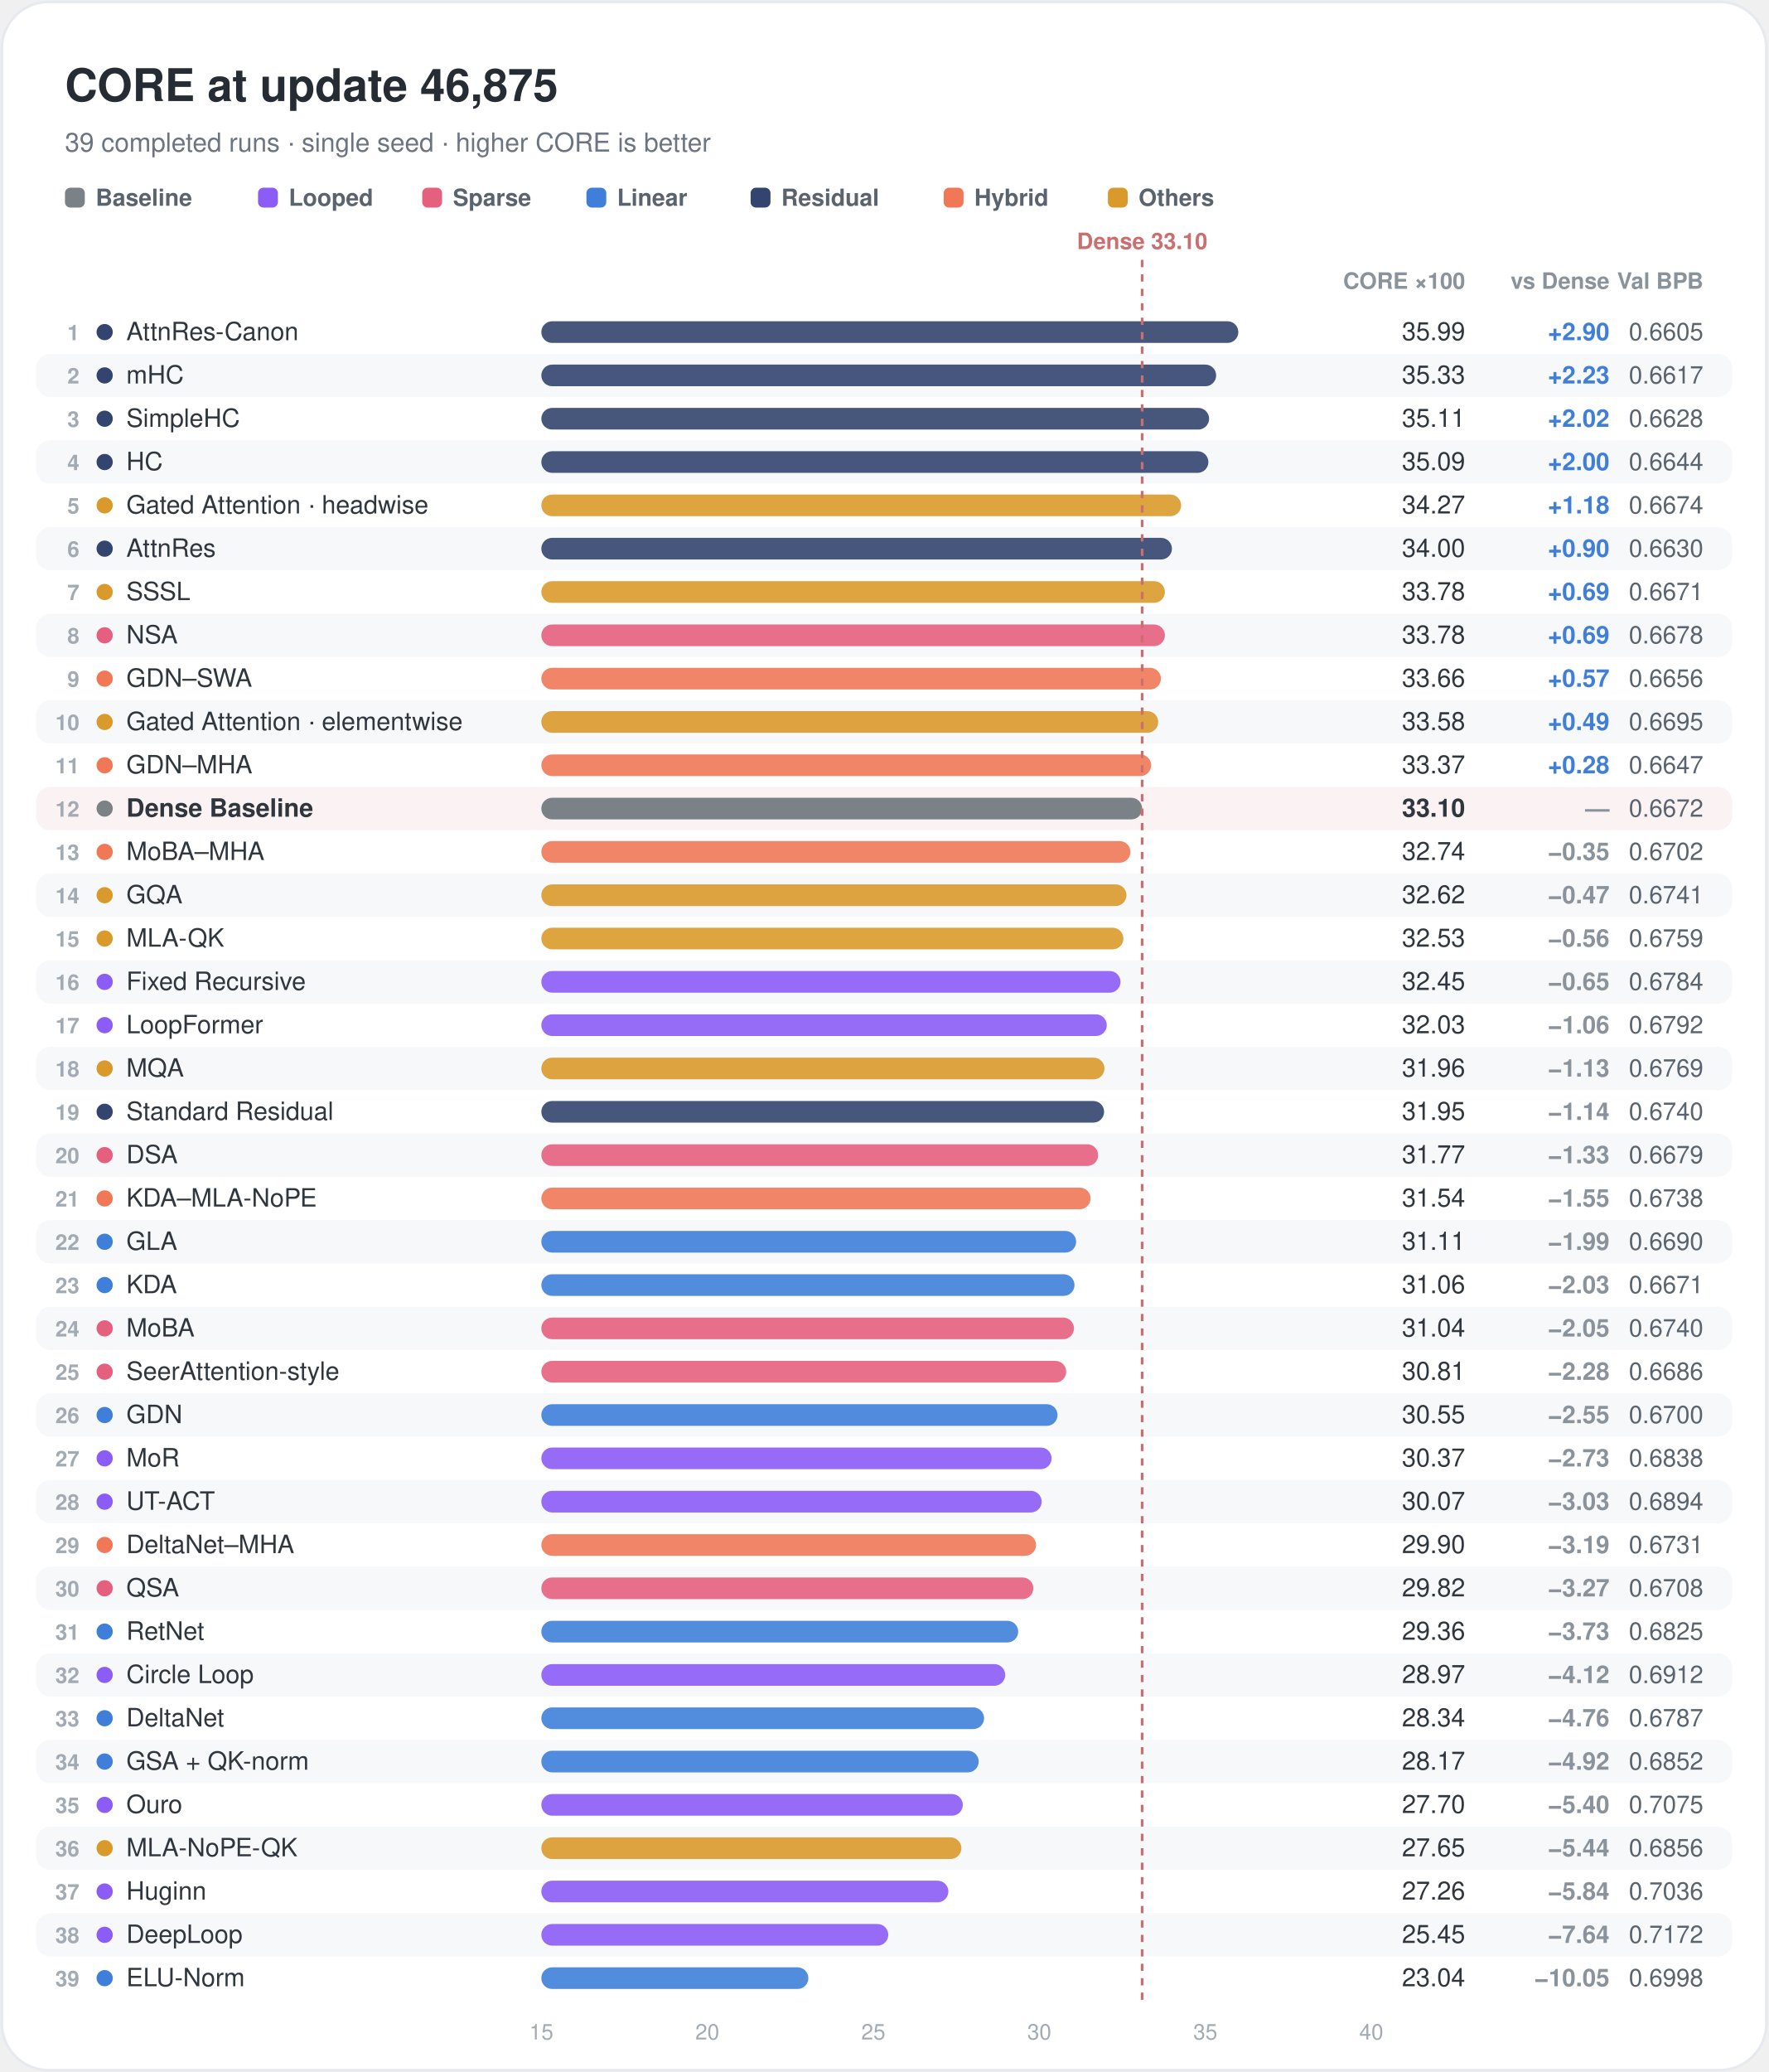
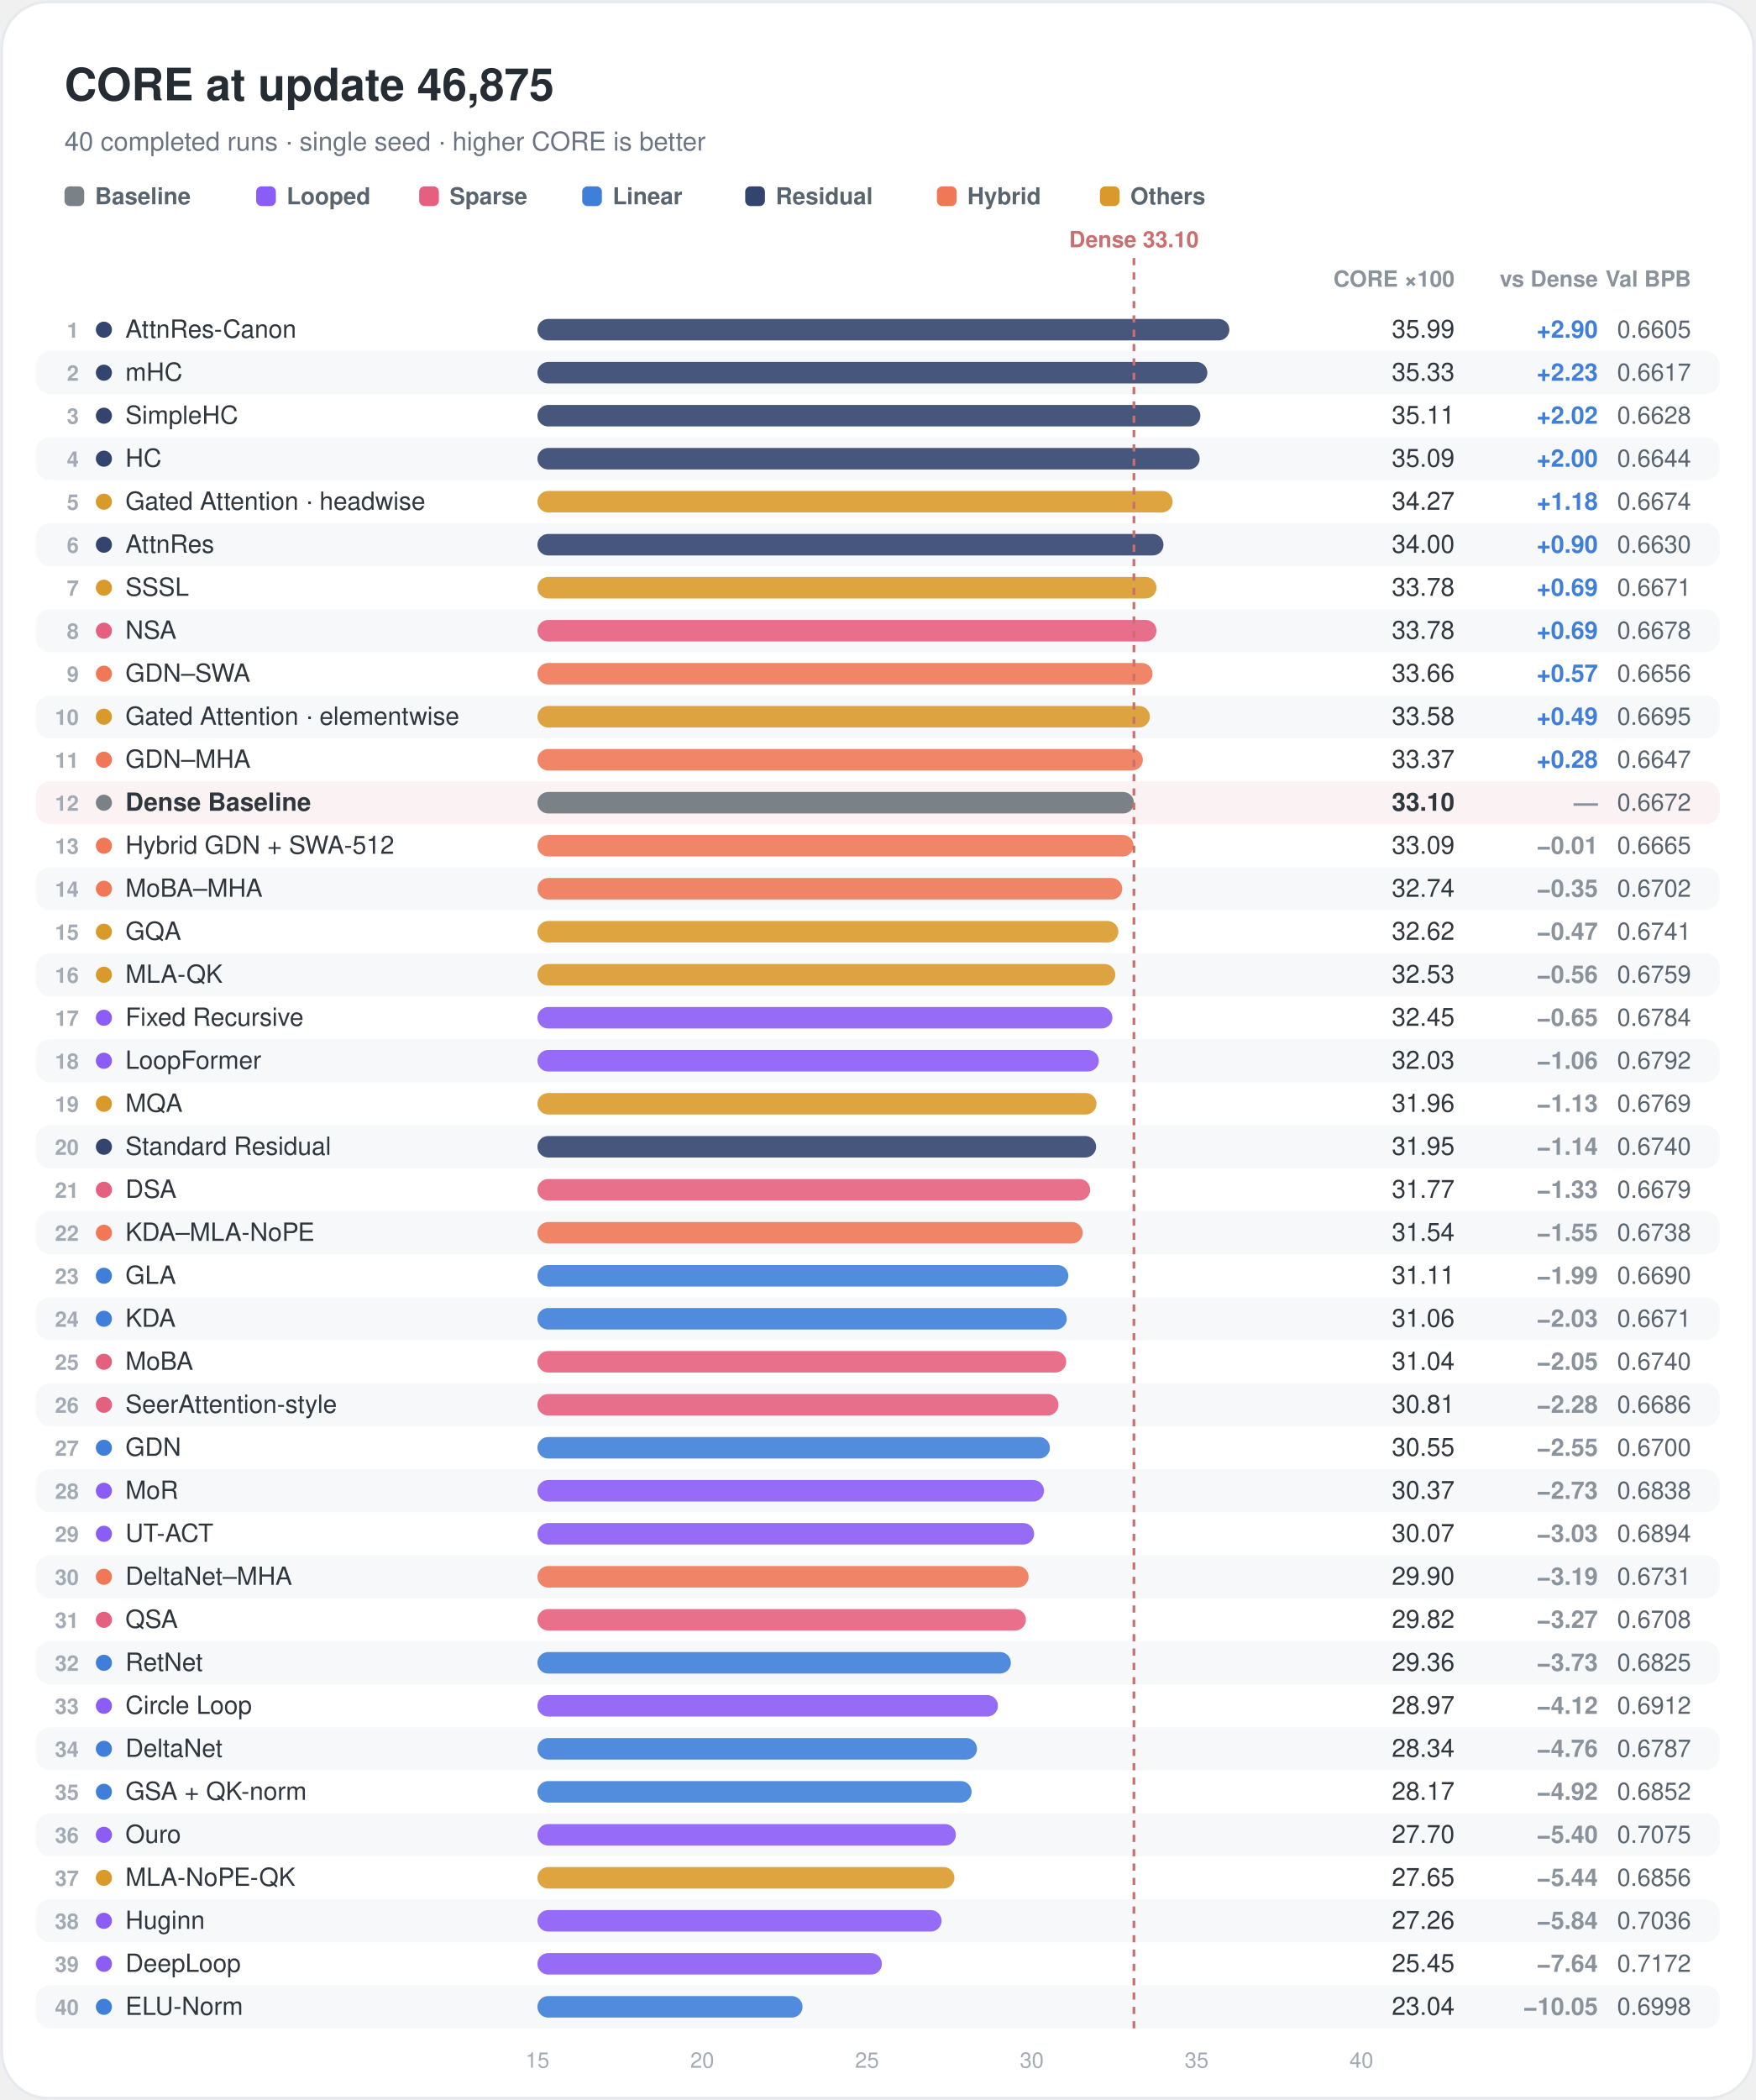
- <svg xmlns="http://www.w3.org/2000/svg" width="980" height="1148" viewBox="0 0 980 1148" font-family="'Avenir Next','Segoe UI',-apple-system,Helvetica,Arial,'PingFang SC','Microsoft YaHei',sans-serif">
-   <rect x="1" y="1" width="978" height="1146" rx="26" fill="#FFFFFF" stroke="#E6E9EE" stroke-width="1.5" />
+ <svg xmlns="http://www.w3.org/2000/svg" width="980" height="1172" viewBox="0 0 980 1172" font-family="'Avenir Next','Segoe UI',-apple-system,Helvetica,Arial,'PingFang SC','Microsoft YaHei',sans-serif">
+   <rect x="1" y="1" width="978" height="1170" rx="26" fill="#FFFFFF" stroke="#E6E9EE" stroke-width="1.5" />
  <text x="36" y="56" font-size="25" font-weight="700" fill="#262C33">CORE at update 46,875</text>
-   <text x="36" y="84" font-size="14.5" fill="#6B7480">39 completed runs · single seed · higher CORE is better</text>
+   <text x="36" y="84" font-size="14.5" fill="#6B7480">40 completed runs · single seed · higher CORE is better</text>
  <rect x="36" y="104" width="11" height="11" rx="3" fill="#7A8288" />
  <text x="53" y="114" font-size="13" font-weight="600" fill="#5A646E">Baseline</text>
  <rect x="143" y="104" width="11" height="11" rx="3" fill="#8B5CF6" />
  <text x="160" y="114" font-size="13" font-weight="600" fill="#5A646E">Looped</text>
  <rect x="234" y="104" width="11" height="11" rx="3" fill="#E5607E" />
  <text x="251" y="114" font-size="13" font-weight="600" fill="#5A646E">Sparse</text>
  <rect x="325" y="104" width="11" height="11" rx="3" fill="#3F7FD9" />
  <text x="342" y="114" font-size="13" font-weight="600" fill="#5A646E">Linear</text>
  <rect x="416" y="104" width="11" height="11" rx="3" fill="#33456E" />
  <text x="433" y="114" font-size="13" font-weight="600" fill="#5A646E">Residual</text>
  <rect x="523" y="104" width="11" height="11" rx="3" fill="#F07856" />
  <text x="540" y="114" font-size="13" font-weight="600" fill="#5A646E">Hybrid</text>
  <rect x="614" y="104" width="11" height="11" rx="3" fill="#D99A2B" />
  <text x="631" y="114" font-size="13" font-weight="600" fill="#5A646E">Others</text>
  <text x="812" y="160" font-size="12.5" font-weight="700" fill="#8A939C" text-anchor="end">CORE ×100</text>
  <text x="892" y="160" font-size="12.5" font-weight="700" fill="#8A939C" text-anchor="end">vs Dense</text>
  <text x="944" y="160" font-size="12.5" font-weight="700" fill="#8A939C" text-anchor="end">Val BPB</text>
  <text x="44" y="188.5" font-size="12" font-weight="600" fill="#A2AAB3" text-anchor="end">1</text>
  <circle cx="58" cy="184" r="4.5" fill="#33456E" />
  <text x="70" y="188.5" font-size="14" font-weight="500" fill="#2F363D">AttnRes-Canon</text>
  <rect x="300" y="178" width="386.3" height="12" rx="6" fill="#33456E" opacity="0.9" />
  <text x="812" y="188.5" font-size="14" font-weight="500" fill="#2F363D" text-anchor="end">35.99</text>
  <text x="892" y="188.5" font-size="13.5" font-weight="700" fill="#3F7FD9" text-anchor="end">+2.90</text>
  <text x="944" y="188.5" font-size="13.5" fill="#5A646E" text-anchor="end">0.6605</text>
  <rect x="20" y="196" width="940" height="24" rx="8" fill="#F7F8FA" />
  <text x="44" y="212.5" font-size="12" font-weight="600" fill="#A2AAB3" text-anchor="end">2</text>
  <circle cx="58" cy="208" r="4.5" fill="#33456E" />
  <text x="70" y="212.5" font-size="14" font-weight="500" fill="#2F363D">mHC</text>
  <rect x="300" y="202" width="374.0" height="12" rx="6" fill="#33456E" opacity="0.9" />
  <text x="812" y="212.5" font-size="14" font-weight="500" fill="#2F363D" text-anchor="end">35.33</text>
  <text x="892" y="212.5" font-size="13.5" font-weight="700" fill="#3F7FD9" text-anchor="end">+2.23</text>
  <text x="944" y="212.5" font-size="13.5" fill="#5A646E" text-anchor="end">0.6617</text>
  <text x="44" y="236.5" font-size="12" font-weight="600" fill="#A2AAB3" text-anchor="end">3</text>
  <circle cx="58" cy="232" r="4.5" fill="#33456E" />
  <text x="70" y="236.5" font-size="14" font-weight="500" fill="#2F363D">SimpleHC</text>
  <rect x="300" y="226" width="370.1" height="12" rx="6" fill="#33456E" opacity="0.9" />
  <text x="812" y="236.5" font-size="14" font-weight="500" fill="#2F363D" text-anchor="end">35.11</text>
  <text x="892" y="236.5" font-size="13.5" font-weight="700" fill="#3F7FD9" text-anchor="end">+2.02</text>
  <text x="944" y="236.5" font-size="13.5" fill="#5A646E" text-anchor="end">0.6628</text>
  <rect x="20" y="244" width="940" height="24" rx="8" fill="#F7F8FA" />
  <text x="44" y="260.5" font-size="12" font-weight="600" fill="#A2AAB3" text-anchor="end">4</text>
  <circle cx="58" cy="256" r="4.5" fill="#33456E" />
  <text x="70" y="260.5" font-size="14" font-weight="500" fill="#2F363D">HC</text>
  <rect x="300" y="250" width="369.7" height="12" rx="6" fill="#33456E" opacity="0.9" />
  <text x="812" y="260.5" font-size="14" font-weight="500" fill="#2F363D" text-anchor="end">35.09</text>
  <text x="892" y="260.5" font-size="13.5" font-weight="700" fill="#3F7FD9" text-anchor="end">+2.00</text>
  <text x="944" y="260.5" font-size="13.5" fill="#5A646E" text-anchor="end">0.6644</text>
  <text x="44" y="284.5" font-size="12" font-weight="600" fill="#A2AAB3" text-anchor="end">5</text>
  <circle cx="58" cy="280" r="4.5" fill="#D99A2B" />
  <text x="70" y="284.5" font-size="14" font-weight="500" fill="#2F363D">Gated Attention · headwise</text>
  <rect x="300" y="274" width="354.6" height="12" rx="6" fill="#D99A2B" opacity="0.9" />
  <text x="812" y="284.5" font-size="14" font-weight="500" fill="#2F363D" text-anchor="end">34.27</text>
  <text x="892" y="284.5" font-size="13.5" font-weight="700" fill="#3F7FD9" text-anchor="end">+1.18</text>
  <text x="944" y="284.5" font-size="13.5" fill="#5A646E" text-anchor="end">0.6674</text>
  <rect x="20" y="292" width="940" height="24" rx="8" fill="#F7F8FA" />
  <text x="44" y="308.5" font-size="12" font-weight="600" fill="#A2AAB3" text-anchor="end">6</text>
  <circle cx="58" cy="304" r="4.5" fill="#33456E" />
  <text x="70" y="308.5" font-size="14" font-weight="500" fill="#2F363D">AttnRes</text>
  <rect x="300" y="298" width="349.5" height="12" rx="6" fill="#33456E" opacity="0.9" />
  <text x="812" y="308.5" font-size="14" font-weight="500" fill="#2F363D" text-anchor="end">34.00</text>
  <text x="892" y="308.5" font-size="13.5" font-weight="700" fill="#3F7FD9" text-anchor="end">+0.90</text>
  <text x="944" y="308.5" font-size="13.5" fill="#5A646E" text-anchor="end">0.6630</text>
  <text x="44" y="332.5" font-size="12" font-weight="600" fill="#A2AAB3" text-anchor="end">7</text>
  <circle cx="58" cy="328" r="4.5" fill="#D99A2B" />
  <text x="70" y="332.5" font-size="14" font-weight="500" fill="#2F363D">SSSL</text>
  <rect x="300" y="322" width="345.6" height="12" rx="6" fill="#D99A2B" opacity="0.9" />
  <text x="812" y="332.5" font-size="14" font-weight="500" fill="#2F363D" text-anchor="end">33.78</text>
  <text x="892" y="332.5" font-size="13.5" font-weight="700" fill="#3F7FD9" text-anchor="end">+0.69</text>
  <text x="944" y="332.5" font-size="13.5" fill="#5A646E" text-anchor="end">0.6671</text>
  <rect x="20" y="340" width="940" height="24" rx="8" fill="#F7F8FA" />
  <text x="44" y="356.5" font-size="12" font-weight="600" fill="#A2AAB3" text-anchor="end">8</text>
  <circle cx="58" cy="352" r="4.5" fill="#E5607E" />
  <text x="70" y="356.5" font-size="14" font-weight="500" fill="#2F363D">NSA</text>
  <rect x="300" y="346" width="345.6" height="12" rx="6" fill="#E5607E" opacity="0.9" />
  <text x="812" y="356.5" font-size="14" font-weight="500" fill="#2F363D" text-anchor="end">33.78</text>
  <text x="892" y="356.5" font-size="13.5" font-weight="700" fill="#3F7FD9" text-anchor="end">+0.69</text>
  <text x="944" y="356.5" font-size="13.5" fill="#5A646E" text-anchor="end">0.6678</text>
  <text x="44" y="380.5" font-size="12" font-weight="600" fill="#A2AAB3" text-anchor="end">9</text>
  <circle cx="58" cy="376" r="4.5" fill="#F07856" />
  <text x="70" y="380.5" font-size="14" font-weight="500" fill="#2F363D">GDN–SWA</text>
  <rect x="300" y="370" width="343.4" height="12" rx="6" fill="#F07856" opacity="0.9" />
  <text x="812" y="380.5" font-size="14" font-weight="500" fill="#2F363D" text-anchor="end">33.66</text>
  <text x="892" y="380.5" font-size="13.5" font-weight="700" fill="#3F7FD9" text-anchor="end">+0.57</text>
  <text x="944" y="380.5" font-size="13.5" fill="#5A646E" text-anchor="end">0.6656</text>
  <rect x="20" y="388" width="940" height="24" rx="8" fill="#F7F8FA" />
  <text x="44" y="404.5" font-size="12" font-weight="600" fill="#A2AAB3" text-anchor="end">10</text>
  <circle cx="58" cy="400" r="4.5" fill="#D99A2B" />
  <text x="70" y="404.5" font-size="14" font-weight="500" fill="#2F363D">Gated Attention · elementwise</text>
  <rect x="300" y="394" width="341.9" height="12" rx="6" fill="#D99A2B" opacity="0.9" />
  <text x="812" y="404.5" font-size="14" font-weight="500" fill="#2F363D" text-anchor="end">33.58</text>
  <text x="892" y="404.5" font-size="13.5" font-weight="700" fill="#3F7FD9" text-anchor="end">+0.49</text>
  <text x="944" y="404.5" font-size="13.5" fill="#5A646E" text-anchor="end">0.6695</text>
  <text x="44" y="428.5" font-size="12" font-weight="600" fill="#A2AAB3" text-anchor="end">11</text>
  <circle cx="58" cy="424" r="4.5" fill="#F07856" />
  <text x="70" y="428.5" font-size="14" font-weight="500" fill="#2F363D">GDN–MHA</text>
  <rect x="300" y="418" width="338.0" height="12" rx="6" fill="#F07856" opacity="0.9" />
  <text x="812" y="428.5" font-size="14" font-weight="500" fill="#2F363D" text-anchor="end">33.37</text>
  <text x="892" y="428.5" font-size="13.5" font-weight="700" fill="#3F7FD9" text-anchor="end">+0.28</text>
  <text x="944" y="428.5" font-size="13.5" fill="#5A646E" text-anchor="end">0.6647</text>
  <rect x="20" y="436" width="940" height="24" rx="8" fill="#FBF2F3" />
  <text x="44" y="452.5" font-size="12" font-weight="600" fill="#A2AAB3" text-anchor="end">12</text>
  <circle cx="58" cy="448" r="4.5" fill="#7A8288" />
  <text x="70" y="452.5" font-size="14" font-weight="700" fill="#2F363D">Dense Baseline</text>
  <rect x="300" y="442" width="333.0" height="12" rx="6" fill="#7A8288" opacity="1" />
  <text x="812" y="452.5" font-size="14" font-weight="700" fill="#2F363D" text-anchor="end">33.10</text>
  <text x="892" y="452.5" font-size="13.5" font-weight="700" fill="#8A939C" text-anchor="end">—</text>
  <text x="944" y="452.5" font-size="13.5" fill="#5A646E" text-anchor="end">0.6672</text>
  <text x="44" y="476.5" font-size="12" font-weight="600" fill="#A2AAB3" text-anchor="end">13</text>
  <circle cx="58" cy="472" r="4.5" fill="#F07856" />
-   <text x="70" y="476.5" font-size="14" font-weight="500" fill="#2F363D">MoBA–MHA</text>
-   <rect x="300" y="466" width="326.5" height="12" rx="6" fill="#F07856" opacity="0.9" />
-   <text x="812" y="476.5" font-size="14" font-weight="500" fill="#2F363D" text-anchor="end">32.74</text>
-   <text x="892" y="476.5" font-size="13.5" font-weight="700" fill="#8A939C" text-anchor="end">−0.35</text>
-   <text x="944" y="476.5" font-size="13.5" fill="#5A646E" text-anchor="end">0.6702</text>
+   <text x="70" y="476.5" font-size="14" font-weight="500" fill="#2F363D">Hybrid GDN + SWA-512</text>
+   <rect x="300" y="466" width="332.8" height="12" rx="6" fill="#F07856" opacity="0.9" />
+   <text x="812" y="476.5" font-size="14" font-weight="500" fill="#2F363D" text-anchor="end">33.09</text>
+   <text x="892" y="476.5" font-size="13.5" font-weight="700" fill="#8A939C" text-anchor="end">−0.01</text>
+   <text x="944" y="476.5" font-size="13.5" fill="#5A646E" text-anchor="end">0.6665</text>
  <rect x="20" y="484" width="940" height="24" rx="8" fill="#F7F8FA" />
  <text x="44" y="500.5" font-size="12" font-weight="600" fill="#A2AAB3" text-anchor="end">14</text>
-   <circle cx="58" cy="496" r="4.5" fill="#D99A2B" />
-   <text x="70" y="500.5" font-size="14" font-weight="500" fill="#2F363D">GQA</text>
-   <rect x="300" y="490" width="324.3" height="12" rx="6" fill="#D99A2B" opacity="0.9" />
-   <text x="812" y="500.5" font-size="14" font-weight="500" fill="#2F363D" text-anchor="end">32.62</text>
-   <text x="892" y="500.5" font-size="13.5" font-weight="700" fill="#8A939C" text-anchor="end">−0.47</text>
-   <text x="944" y="500.5" font-size="13.5" fill="#5A646E" text-anchor="end">0.6741</text>
+   <circle cx="58" cy="496" r="4.5" fill="#F07856" />
+   <text x="70" y="500.5" font-size="14" font-weight="500" fill="#2F363D">MoBA–MHA</text>
+   <rect x="300" y="490" width="326.5" height="12" rx="6" fill="#F07856" opacity="0.9" />
+   <text x="812" y="500.5" font-size="14" font-weight="500" fill="#2F363D" text-anchor="end">32.74</text>
+   <text x="892" y="500.5" font-size="13.5" font-weight="700" fill="#8A939C" text-anchor="end">−0.35</text>
+   <text x="944" y="500.5" font-size="13.5" fill="#5A646E" text-anchor="end">0.6702</text>
  <text x="44" y="524.5" font-size="12" font-weight="600" fill="#A2AAB3" text-anchor="end">15</text>
  <circle cx="58" cy="520" r="4.5" fill="#D99A2B" />
-   <text x="70" y="524.5" font-size="14" font-weight="500" fill="#2F363D">MLA-QK</text>
-   <rect x="300" y="514" width="322.6" height="12" rx="6" fill="#D99A2B" opacity="0.9" />
-   <text x="812" y="524.5" font-size="14" font-weight="500" fill="#2F363D" text-anchor="end">32.53</text>
-   <text x="892" y="524.5" font-size="13.5" font-weight="700" fill="#8A939C" text-anchor="end">−0.56</text>
-   <text x="944" y="524.5" font-size="13.5" fill="#5A646E" text-anchor="end">0.6759</text>
+   <text x="70" y="524.5" font-size="14" font-weight="500" fill="#2F363D">GQA</text>
+   <rect x="300" y="514" width="324.3" height="12" rx="6" fill="#D99A2B" opacity="0.9" />
+   <text x="812" y="524.5" font-size="14" font-weight="500" fill="#2F363D" text-anchor="end">32.62</text>
+   <text x="892" y="524.5" font-size="13.5" font-weight="700" fill="#8A939C" text-anchor="end">−0.47</text>
+   <text x="944" y="524.5" font-size="13.5" fill="#5A646E" text-anchor="end">0.6741</text>
  <rect x="20" y="532" width="940" height="24" rx="8" fill="#F7F8FA" />
  <text x="44" y="548.5" font-size="12" font-weight="600" fill="#A2AAB3" text-anchor="end">16</text>
-   <circle cx="58" cy="544" r="4.5" fill="#8B5CF6" />
-   <text x="70" y="548.5" font-size="14" font-weight="500" fill="#2F363D">Fixed Recursive</text>
-   <rect x="300" y="538" width="321.0" height="12" rx="6" fill="#8B5CF6" opacity="0.9" />
-   <text x="812" y="548.5" font-size="14" font-weight="500" fill="#2F363D" text-anchor="end">32.45</text>
-   <text x="892" y="548.5" font-size="13.5" font-weight="700" fill="#8A939C" text-anchor="end">−0.65</text>
-   <text x="944" y="548.5" font-size="13.5" fill="#5A646E" text-anchor="end">0.6784</text>
+   <circle cx="58" cy="544" r="4.5" fill="#D99A2B" />
+   <text x="70" y="548.5" font-size="14" font-weight="500" fill="#2F363D">MLA-QK</text>
+   <rect x="300" y="538" width="322.6" height="12" rx="6" fill="#D99A2B" opacity="0.9" />
+   <text x="812" y="548.5" font-size="14" font-weight="500" fill="#2F363D" text-anchor="end">32.53</text>
+   <text x="892" y="548.5" font-size="13.5" font-weight="700" fill="#8A939C" text-anchor="end">−0.56</text>
+   <text x="944" y="548.5" font-size="13.5" fill="#5A646E" text-anchor="end">0.6759</text>
  <text x="44" y="572.5" font-size="12" font-weight="600" fill="#A2AAB3" text-anchor="end">17</text>
  <circle cx="58" cy="568" r="4.5" fill="#8B5CF6" />
-   <text x="70" y="572.5" font-size="14" font-weight="500" fill="#2F363D">LoopFormer</text>
-   <rect x="300" y="562" width="313.4" height="12" rx="6" fill="#8B5CF6" opacity="0.9" />
-   <text x="812" y="572.5" font-size="14" font-weight="500" fill="#2F363D" text-anchor="end">32.03</text>
-   <text x="892" y="572.5" font-size="13.5" font-weight="700" fill="#8A939C" text-anchor="end">−1.06</text>
-   <text x="944" y="572.5" font-size="13.5" fill="#5A646E" text-anchor="end">0.6792</text>
+   <text x="70" y="572.5" font-size="14" font-weight="500" fill="#2F363D">Fixed Recursive</text>
+   <rect x="300" y="562" width="321.0" height="12" rx="6" fill="#8B5CF6" opacity="0.9" />
+   <text x="812" y="572.5" font-size="14" font-weight="500" fill="#2F363D" text-anchor="end">32.45</text>
+   <text x="892" y="572.5" font-size="13.5" font-weight="700" fill="#8A939C" text-anchor="end">−0.65</text>
+   <text x="944" y="572.5" font-size="13.5" fill="#5A646E" text-anchor="end">0.6784</text>
  <rect x="20" y="580" width="940" height="24" rx="8" fill="#F7F8FA" />
  <text x="44" y="596.5" font-size="12" font-weight="600" fill="#A2AAB3" text-anchor="end">18</text>
-   <circle cx="58" cy="592" r="4.5" fill="#D99A2B" />
-   <text x="70" y="596.5" font-size="14" font-weight="500" fill="#2F363D">MQA</text>
-   <rect x="300" y="586" width="312.1" height="12" rx="6" fill="#D99A2B" opacity="0.9" />
-   <text x="812" y="596.5" font-size="14" font-weight="500" fill="#2F363D" text-anchor="end">31.96</text>
-   <text x="892" y="596.5" font-size="13.5" font-weight="700" fill="#8A939C" text-anchor="end">−1.13</text>
-   <text x="944" y="596.5" font-size="13.5" fill="#5A646E" text-anchor="end">0.6769</text>
+   <circle cx="58" cy="592" r="4.5" fill="#8B5CF6" />
+   <text x="70" y="596.5" font-size="14" font-weight="500" fill="#2F363D">LoopFormer</text>
+   <rect x="300" y="586" width="313.4" height="12" rx="6" fill="#8B5CF6" opacity="0.9" />
+   <text x="812" y="596.5" font-size="14" font-weight="500" fill="#2F363D" text-anchor="end">32.03</text>
+   <text x="892" y="596.5" font-size="13.5" font-weight="700" fill="#8A939C" text-anchor="end">−1.06</text>
+   <text x="944" y="596.5" font-size="13.5" fill="#5A646E" text-anchor="end">0.6792</text>
  <text x="44" y="620.5" font-size="12" font-weight="600" fill="#A2AAB3" text-anchor="end">19</text>
-   <circle cx="58" cy="616" r="4.5" fill="#33456E" />
-   <text x="70" y="620.5" font-size="14" font-weight="500" fill="#2F363D">Standard Residual</text>
-   <rect x="300" y="610" width="311.9" height="12" rx="6" fill="#33456E" opacity="0.9" />
-   <text x="812" y="620.5" font-size="14" font-weight="500" fill="#2F363D" text-anchor="end">31.95</text>
-   <text x="892" y="620.5" font-size="13.5" font-weight="700" fill="#8A939C" text-anchor="end">−1.14</text>
-   <text x="944" y="620.5" font-size="13.5" fill="#5A646E" text-anchor="end">0.6740</text>
+   <circle cx="58" cy="616" r="4.5" fill="#D99A2B" />
+   <text x="70" y="620.5" font-size="14" font-weight="500" fill="#2F363D">MQA</text>
+   <rect x="300" y="610" width="312.1" height="12" rx="6" fill="#D99A2B" opacity="0.9" />
+   <text x="812" y="620.5" font-size="14" font-weight="500" fill="#2F363D" text-anchor="end">31.96</text>
+   <text x="892" y="620.5" font-size="13.5" font-weight="700" fill="#8A939C" text-anchor="end">−1.13</text>
+   <text x="944" y="620.5" font-size="13.5" fill="#5A646E" text-anchor="end">0.6769</text>
  <rect x="20" y="628" width="940" height="24" rx="8" fill="#F7F8FA" />
  <text x="44" y="644.5" font-size="12" font-weight="600" fill="#A2AAB3" text-anchor="end">20</text>
-   <circle cx="58" cy="640" r="4.5" fill="#E5607E" />
-   <text x="70" y="644.5" font-size="14" font-weight="500" fill="#2F363D">DSA</text>
-   <rect x="300" y="634" width="308.6" height="12" rx="6" fill="#E5607E" opacity="0.9" />
-   <text x="812" y="644.5" font-size="14" font-weight="500" fill="#2F363D" text-anchor="end">31.77</text>
-   <text x="892" y="644.5" font-size="13.5" font-weight="700" fill="#8A939C" text-anchor="end">−1.33</text>
-   <text x="944" y="644.5" font-size="13.5" fill="#5A646E" text-anchor="end">0.6679</text>
+   <circle cx="58" cy="640" r="4.5" fill="#33456E" />
+   <text x="70" y="644.5" font-size="14" font-weight="500" fill="#2F363D">Standard Residual</text>
+   <rect x="300" y="634" width="311.9" height="12" rx="6" fill="#33456E" opacity="0.9" />
+   <text x="812" y="644.5" font-size="14" font-weight="500" fill="#2F363D" text-anchor="end">31.95</text>
+   <text x="892" y="644.5" font-size="13.5" font-weight="700" fill="#8A939C" text-anchor="end">−1.14</text>
+   <text x="944" y="644.5" font-size="13.5" fill="#5A646E" text-anchor="end">0.6740</text>
  <text x="44" y="668.5" font-size="12" font-weight="600" fill="#A2AAB3" text-anchor="end">21</text>
-   <circle cx="58" cy="664" r="4.5" fill="#F07856" />
-   <text x="70" y="668.5" font-size="14" font-weight="500" fill="#2F363D">KDA–MLA-NoPE</text>
-   <rect x="300" y="658" width="304.4" height="12" rx="6" fill="#F07856" opacity="0.9" />
-   <text x="812" y="668.5" font-size="14" font-weight="500" fill="#2F363D" text-anchor="end">31.54</text>
-   <text x="892" y="668.5" font-size="13.5" font-weight="700" fill="#8A939C" text-anchor="end">−1.55</text>
-   <text x="944" y="668.5" font-size="13.5" fill="#5A646E" text-anchor="end">0.6738</text>
+   <circle cx="58" cy="664" r="4.5" fill="#E5607E" />
+   <text x="70" y="668.5" font-size="14" font-weight="500" fill="#2F363D">DSA</text>
+   <rect x="300" y="658" width="308.6" height="12" rx="6" fill="#E5607E" opacity="0.9" />
+   <text x="812" y="668.5" font-size="14" font-weight="500" fill="#2F363D" text-anchor="end">31.77</text>
+   <text x="892" y="668.5" font-size="13.5" font-weight="700" fill="#8A939C" text-anchor="end">−1.33</text>
+   <text x="944" y="668.5" font-size="13.5" fill="#5A646E" text-anchor="end">0.6679</text>
  <rect x="20" y="676" width="940" height="24" rx="8" fill="#F7F8FA" />
  <text x="44" y="692.5" font-size="12" font-weight="600" fill="#A2AAB3" text-anchor="end">22</text>
-   <circle cx="58" cy="688" r="4.5" fill="#3F7FD9" />
-   <text x="70" y="692.5" font-size="14" font-weight="500" fill="#2F363D">GLA</text>
-   <rect x="300" y="682" width="296.4" height="12" rx="6" fill="#3F7FD9" opacity="0.9" />
-   <text x="812" y="692.5" font-size="14" font-weight="500" fill="#2F363D" text-anchor="end">31.11</text>
-   <text x="892" y="692.5" font-size="13.5" font-weight="700" fill="#8A939C" text-anchor="end">−1.99</text>
-   <text x="944" y="692.5" font-size="13.5" fill="#5A646E" text-anchor="end">0.6690</text>
+   <circle cx="58" cy="688" r="4.5" fill="#F07856" />
+   <text x="70" y="692.5" font-size="14" font-weight="500" fill="#2F363D">KDA–MLA-NoPE</text>
+   <rect x="300" y="682" width="304.4" height="12" rx="6" fill="#F07856" opacity="0.9" />
+   <text x="812" y="692.5" font-size="14" font-weight="500" fill="#2F363D" text-anchor="end">31.54</text>
+   <text x="892" y="692.5" font-size="13.5" font-weight="700" fill="#8A939C" text-anchor="end">−1.55</text>
+   <text x="944" y="692.5" font-size="13.5" fill="#5A646E" text-anchor="end">0.6738</text>
  <text x="44" y="716.5" font-size="12" font-weight="600" fill="#A2AAB3" text-anchor="end">23</text>
  <circle cx="58" cy="712" r="4.5" fill="#3F7FD9" />
-   <text x="70" y="716.5" font-size="14" font-weight="500" fill="#2F363D">KDA</text>
-   <rect x="300" y="706" width="295.5" height="12" rx="6" fill="#3F7FD9" opacity="0.9" />
-   <text x="812" y="716.5" font-size="14" font-weight="500" fill="#2F363D" text-anchor="end">31.06</text>
-   <text x="892" y="716.5" font-size="13.5" font-weight="700" fill="#8A939C" text-anchor="end">−2.03</text>
-   <text x="944" y="716.5" font-size="13.5" fill="#5A646E" text-anchor="end">0.6671</text>
+   <text x="70" y="716.5" font-size="14" font-weight="500" fill="#2F363D">GLA</text>
+   <rect x="300" y="706" width="296.4" height="12" rx="6" fill="#3F7FD9" opacity="0.9" />
+   <text x="812" y="716.5" font-size="14" font-weight="500" fill="#2F363D" text-anchor="end">31.11</text>
+   <text x="892" y="716.5" font-size="13.5" font-weight="700" fill="#8A939C" text-anchor="end">−1.99</text>
+   <text x="944" y="716.5" font-size="13.5" fill="#5A646E" text-anchor="end">0.6690</text>
  <rect x="20" y="724" width="940" height="24" rx="8" fill="#F7F8FA" />
  <text x="44" y="740.5" font-size="12" font-weight="600" fill="#A2AAB3" text-anchor="end">24</text>
-   <circle cx="58" cy="736" r="4.5" fill="#E5607E" />
-   <text x="70" y="740.5" font-size="14" font-weight="500" fill="#2F363D">MoBA</text>
-   <rect x="300" y="730" width="295.2" height="12" rx="6" fill="#E5607E" opacity="0.9" />
-   <text x="812" y="740.5" font-size="14" font-weight="500" fill="#2F363D" text-anchor="end">31.04</text>
-   <text x="892" y="740.5" font-size="13.5" font-weight="700" fill="#8A939C" text-anchor="end">−2.05</text>
-   <text x="944" y="740.5" font-size="13.5" fill="#5A646E" text-anchor="end">0.6740</text>
+   <circle cx="58" cy="736" r="4.5" fill="#3F7FD9" />
+   <text x="70" y="740.5" font-size="14" font-weight="500" fill="#2F363D">KDA</text>
+   <rect x="300" y="730" width="295.5" height="12" rx="6" fill="#3F7FD9" opacity="0.9" />
+   <text x="812" y="740.5" font-size="14" font-weight="500" fill="#2F363D" text-anchor="end">31.06</text>
+   <text x="892" y="740.5" font-size="13.5" font-weight="700" fill="#8A939C" text-anchor="end">−2.03</text>
+   <text x="944" y="740.5" font-size="13.5" fill="#5A646E" text-anchor="end">0.6671</text>
  <text x="44" y="764.5" font-size="12" font-weight="600" fill="#A2AAB3" text-anchor="end">25</text>
  <circle cx="58" cy="760" r="4.5" fill="#E5607E" />
-   <text x="70" y="764.5" font-size="14" font-weight="500" fill="#2F363D">SeerAttention-style</text>
-   <rect x="300" y="754" width="290.9" height="12" rx="6" fill="#E5607E" opacity="0.9" />
-   <text x="812" y="764.5" font-size="14" font-weight="500" fill="#2F363D" text-anchor="end">30.81</text>
-   <text x="892" y="764.5" font-size="13.5" font-weight="700" fill="#8A939C" text-anchor="end">−2.28</text>
-   <text x="944" y="764.5" font-size="13.5" fill="#5A646E" text-anchor="end">0.6686</text>
+   <text x="70" y="764.5" font-size="14" font-weight="500" fill="#2F363D">MoBA</text>
+   <rect x="300" y="754" width="295.2" height="12" rx="6" fill="#E5607E" opacity="0.9" />
+   <text x="812" y="764.5" font-size="14" font-weight="500" fill="#2F363D" text-anchor="end">31.04</text>
+   <text x="892" y="764.5" font-size="13.5" font-weight="700" fill="#8A939C" text-anchor="end">−2.05</text>
+   <text x="944" y="764.5" font-size="13.5" fill="#5A646E" text-anchor="end">0.6740</text>
  <rect x="20" y="772" width="940" height="24" rx="8" fill="#F7F8FA" />
  <text x="44" y="788.5" font-size="12" font-weight="600" fill="#A2AAB3" text-anchor="end">26</text>
-   <circle cx="58" cy="784" r="4.5" fill="#3F7FD9" />
-   <text x="70" y="788.5" font-size="14" font-weight="500" fill="#2F363D">GDN</text>
-   <rect x="300" y="778" width="286.1" height="12" rx="6" fill="#3F7FD9" opacity="0.9" />
-   <text x="812" y="788.5" font-size="14" font-weight="500" fill="#2F363D" text-anchor="end">30.55</text>
-   <text x="892" y="788.5" font-size="13.5" font-weight="700" fill="#8A939C" text-anchor="end">−2.55</text>
-   <text x="944" y="788.5" font-size="13.5" fill="#5A646E" text-anchor="end">0.6700</text>
+   <circle cx="58" cy="784" r="4.5" fill="#E5607E" />
+   <text x="70" y="788.5" font-size="14" font-weight="500" fill="#2F363D">SeerAttention-style</text>
+   <rect x="300" y="778" width="290.9" height="12" rx="6" fill="#E5607E" opacity="0.9" />
+   <text x="812" y="788.5" font-size="14" font-weight="500" fill="#2F363D" text-anchor="end">30.81</text>
+   <text x="892" y="788.5" font-size="13.5" font-weight="700" fill="#8A939C" text-anchor="end">−2.28</text>
+   <text x="944" y="788.5" font-size="13.5" fill="#5A646E" text-anchor="end">0.6686</text>
  <text x="44" y="812.5" font-size="12" font-weight="600" fill="#A2AAB3" text-anchor="end">27</text>
-   <circle cx="58" cy="808" r="4.5" fill="#8B5CF6" />
-   <text x="70" y="812.5" font-size="14" font-weight="500" fill="#2F363D">MoR</text>
-   <rect x="300" y="802" width="282.8" height="12" rx="6" fill="#8B5CF6" opacity="0.9" />
-   <text x="812" y="812.5" font-size="14" font-weight="500" fill="#2F363D" text-anchor="end">30.37</text>
-   <text x="892" y="812.5" font-size="13.5" font-weight="700" fill="#8A939C" text-anchor="end">−2.73</text>
-   <text x="944" y="812.5" font-size="13.5" fill="#5A646E" text-anchor="end">0.6838</text>
+   <circle cx="58" cy="808" r="4.5" fill="#3F7FD9" />
+   <text x="70" y="812.5" font-size="14" font-weight="500" fill="#2F363D">GDN</text>
+   <rect x="300" y="802" width="286.1" height="12" rx="6" fill="#3F7FD9" opacity="0.9" />
+   <text x="812" y="812.5" font-size="14" font-weight="500" fill="#2F363D" text-anchor="end">30.55</text>
+   <text x="892" y="812.5" font-size="13.5" font-weight="700" fill="#8A939C" text-anchor="end">−2.55</text>
+   <text x="944" y="812.5" font-size="13.5" fill="#5A646E" text-anchor="end">0.6700</text>
  <rect x="20" y="820" width="940" height="24" rx="8" fill="#F7F8FA" />
  <text x="44" y="836.5" font-size="12" font-weight="600" fill="#A2AAB3" text-anchor="end">28</text>
  <circle cx="58" cy="832" r="4.5" fill="#8B5CF6" />
-   <text x="70" y="836.5" font-size="14" font-weight="500" fill="#2F363D">UT-ACT</text>
-   <rect x="300" y="826" width="277.3" height="12" rx="6" fill="#8B5CF6" opacity="0.9" />
-   <text x="812" y="836.5" font-size="14" font-weight="500" fill="#2F363D" text-anchor="end">30.07</text>
-   <text x="892" y="836.5" font-size="13.5" font-weight="700" fill="#8A939C" text-anchor="end">−3.03</text>
-   <text x="944" y="836.5" font-size="13.5" fill="#5A646E" text-anchor="end">0.6894</text>
+   <text x="70" y="836.5" font-size="14" font-weight="500" fill="#2F363D">MoR</text>
+   <rect x="300" y="826" width="282.8" height="12" rx="6" fill="#8B5CF6" opacity="0.9" />
+   <text x="812" y="836.5" font-size="14" font-weight="500" fill="#2F363D" text-anchor="end">30.37</text>
+   <text x="892" y="836.5" font-size="13.5" font-weight="700" fill="#8A939C" text-anchor="end">−2.73</text>
+   <text x="944" y="836.5" font-size="13.5" fill="#5A646E" text-anchor="end">0.6838</text>
  <text x="44" y="860.5" font-size="12" font-weight="600" fill="#A2AAB3" text-anchor="end">29</text>
-   <circle cx="58" cy="856" r="4.5" fill="#F07856" />
-   <text x="70" y="860.5" font-size="14" font-weight="500" fill="#2F363D">DeltaNet–MHA</text>
-   <rect x="300" y="850" width="274.2" height="12" rx="6" fill="#F07856" opacity="0.9" />
-   <text x="812" y="860.5" font-size="14" font-weight="500" fill="#2F363D" text-anchor="end">29.90</text>
-   <text x="892" y="860.5" font-size="13.5" font-weight="700" fill="#8A939C" text-anchor="end">−3.19</text>
-   <text x="944" y="860.5" font-size="13.5" fill="#5A646E" text-anchor="end">0.6731</text>
+   <circle cx="58" cy="856" r="4.5" fill="#8B5CF6" />
+   <text x="70" y="860.5" font-size="14" font-weight="500" fill="#2F363D">UT-ACT</text>
+   <rect x="300" y="850" width="277.3" height="12" rx="6" fill="#8B5CF6" opacity="0.9" />
+   <text x="812" y="860.5" font-size="14" font-weight="500" fill="#2F363D" text-anchor="end">30.07</text>
+   <text x="892" y="860.5" font-size="13.5" font-weight="700" fill="#8A939C" text-anchor="end">−3.03</text>
+   <text x="944" y="860.5" font-size="13.5" fill="#5A646E" text-anchor="end">0.6894</text>
  <rect x="20" y="868" width="940" height="24" rx="8" fill="#F7F8FA" />
  <text x="44" y="884.5" font-size="12" font-weight="600" fill="#A2AAB3" text-anchor="end">30</text>
-   <circle cx="58" cy="880" r="4.5" fill="#E5607E" />
-   <text x="70" y="884.5" font-size="14" font-weight="500" fill="#2F363D">QSA</text>
-   <rect x="300" y="874" width="272.7" height="12" rx="6" fill="#E5607E" opacity="0.9" />
-   <text x="812" y="884.5" font-size="14" font-weight="500" fill="#2F363D" text-anchor="end">29.82</text>
-   <text x="892" y="884.5" font-size="13.5" font-weight="700" fill="#8A939C" text-anchor="end">−3.27</text>
-   <text x="944" y="884.5" font-size="13.5" fill="#5A646E" text-anchor="end">0.6708</text>
+   <circle cx="58" cy="880" r="4.5" fill="#F07856" />
+   <text x="70" y="884.5" font-size="14" font-weight="500" fill="#2F363D">DeltaNet–MHA</text>
+   <rect x="300" y="874" width="274.2" height="12" rx="6" fill="#F07856" opacity="0.9" />
+   <text x="812" y="884.5" font-size="14" font-weight="500" fill="#2F363D" text-anchor="end">29.90</text>
+   <text x="892" y="884.5" font-size="13.5" font-weight="700" fill="#8A939C" text-anchor="end">−3.19</text>
+   <text x="944" y="884.5" font-size="13.5" fill="#5A646E" text-anchor="end">0.6731</text>
  <text x="44" y="908.5" font-size="12" font-weight="600" fill="#A2AAB3" text-anchor="end">31</text>
-   <circle cx="58" cy="904" r="4.5" fill="#3F7FD9" />
-   <text x="70" y="908.5" font-size="14" font-weight="500" fill="#2F363D">RetNet</text>
-   <rect x="300" y="898" width="264.3" height="12" rx="6" fill="#3F7FD9" opacity="0.9" />
-   <text x="812" y="908.5" font-size="14" font-weight="500" fill="#2F363D" text-anchor="end">29.36</text>
-   <text x="892" y="908.5" font-size="13.5" font-weight="700" fill="#8A939C" text-anchor="end">−3.73</text>
-   <text x="944" y="908.5" font-size="13.5" fill="#5A646E" text-anchor="end">0.6825</text>
+   <circle cx="58" cy="904" r="4.5" fill="#E5607E" />
+   <text x="70" y="908.5" font-size="14" font-weight="500" fill="#2F363D">QSA</text>
+   <rect x="300" y="898" width="272.7" height="12" rx="6" fill="#E5607E" opacity="0.9" />
+   <text x="812" y="908.5" font-size="14" font-weight="500" fill="#2F363D" text-anchor="end">29.82</text>
+   <text x="892" y="908.5" font-size="13.5" font-weight="700" fill="#8A939C" text-anchor="end">−3.27</text>
+   <text x="944" y="908.5" font-size="13.5" fill="#5A646E" text-anchor="end">0.6708</text>
  <rect x="20" y="916" width="940" height="24" rx="8" fill="#F7F8FA" />
  <text x="44" y="932.5" font-size="12" font-weight="600" fill="#A2AAB3" text-anchor="end">32</text>
-   <circle cx="58" cy="928" r="4.5" fill="#8B5CF6" />
-   <text x="70" y="932.5" font-size="14" font-weight="500" fill="#2F363D">Circle Loop</text>
-   <rect x="300" y="922" width="257.1" height="12" rx="6" fill="#8B5CF6" opacity="0.9" />
-   <text x="812" y="932.5" font-size="14" font-weight="500" fill="#2F363D" text-anchor="end">28.97</text>
-   <text x="892" y="932.5" font-size="13.5" font-weight="700" fill="#8A939C" text-anchor="end">−4.12</text>
-   <text x="944" y="932.5" font-size="13.5" fill="#5A646E" text-anchor="end">0.6912</text>
+   <circle cx="58" cy="928" r="4.5" fill="#3F7FD9" />
+   <text x="70" y="932.5" font-size="14" font-weight="500" fill="#2F363D">RetNet</text>
+   <rect x="300" y="922" width="264.3" height="12" rx="6" fill="#3F7FD9" opacity="0.9" />
+   <text x="812" y="932.5" font-size="14" font-weight="500" fill="#2F363D" text-anchor="end">29.36</text>
+   <text x="892" y="932.5" font-size="13.5" font-weight="700" fill="#8A939C" text-anchor="end">−3.73</text>
+   <text x="944" y="932.5" font-size="13.5" fill="#5A646E" text-anchor="end">0.6825</text>
  <text x="44" y="956.5" font-size="12" font-weight="600" fill="#A2AAB3" text-anchor="end">33</text>
-   <circle cx="58" cy="952" r="4.5" fill="#3F7FD9" />
-   <text x="70" y="956.5" font-size="14" font-weight="500" fill="#2F363D">DeltaNet</text>
-   <rect x="300" y="946" width="245.4" height="12" rx="6" fill="#3F7FD9" opacity="0.9" />
-   <text x="812" y="956.5" font-size="14" font-weight="500" fill="#2F363D" text-anchor="end">28.34</text>
-   <text x="892" y="956.5" font-size="13.5" font-weight="700" fill="#8A939C" text-anchor="end">−4.76</text>
-   <text x="944" y="956.5" font-size="13.5" fill="#5A646E" text-anchor="end">0.6787</text>
+   <circle cx="58" cy="952" r="4.5" fill="#8B5CF6" />
+   <text x="70" y="956.5" font-size="14" font-weight="500" fill="#2F363D">Circle Loop</text>
+   <rect x="300" y="946" width="257.1" height="12" rx="6" fill="#8B5CF6" opacity="0.9" />
+   <text x="812" y="956.5" font-size="14" font-weight="500" fill="#2F363D" text-anchor="end">28.97</text>
+   <text x="892" y="956.5" font-size="13.5" font-weight="700" fill="#8A939C" text-anchor="end">−4.12</text>
+   <text x="944" y="956.5" font-size="13.5" fill="#5A646E" text-anchor="end">0.6912</text>
  <rect x="20" y="964" width="940" height="24" rx="8" fill="#F7F8FA" />
  <text x="44" y="980.5" font-size="12" font-weight="600" fill="#A2AAB3" text-anchor="end">34</text>
  <circle cx="58" cy="976" r="4.5" fill="#3F7FD9" />
-   <text x="70" y="980.5" font-size="14" font-weight="500" fill="#2F363D">GSA + QK-norm</text>
-   <rect x="300" y="970" width="242.4" height="12" rx="6" fill="#3F7FD9" opacity="0.9" />
-   <text x="812" y="980.5" font-size="14" font-weight="500" fill="#2F363D" text-anchor="end">28.17</text>
-   <text x="892" y="980.5" font-size="13.5" font-weight="700" fill="#8A939C" text-anchor="end">−4.92</text>
-   <text x="944" y="980.5" font-size="13.5" fill="#5A646E" text-anchor="end">0.6852</text>
+   <text x="70" y="980.5" font-size="14" font-weight="500" fill="#2F363D">DeltaNet</text>
+   <rect x="300" y="970" width="245.4" height="12" rx="6" fill="#3F7FD9" opacity="0.9" />
+   <text x="812" y="980.5" font-size="14" font-weight="500" fill="#2F363D" text-anchor="end">28.34</text>
+   <text x="892" y="980.5" font-size="13.5" font-weight="700" fill="#8A939C" text-anchor="end">−4.76</text>
+   <text x="944" y="980.5" font-size="13.5" fill="#5A646E" text-anchor="end">0.6787</text>
  <text x="44" y="1004.5" font-size="12" font-weight="600" fill="#A2AAB3" text-anchor="end">35</text>
-   <circle cx="58" cy="1000" r="4.5" fill="#8B5CF6" />
-   <text x="70" y="1004.5" font-size="14" font-weight="500" fill="#2F363D">Ouro</text>
-   <rect x="300" y="994" width="233.6" height="12" rx="6" fill="#8B5CF6" opacity="0.9" />
-   <text x="812" y="1004.5" font-size="14" font-weight="500" fill="#2F363D" text-anchor="end">27.70</text>
-   <text x="892" y="1004.5" font-size="13.5" font-weight="700" fill="#8A939C" text-anchor="end">−5.40</text>
-   <text x="944" y="1004.5" font-size="13.5" fill="#5A646E" text-anchor="end">0.7075</text>
+   <circle cx="58" cy="1000" r="4.5" fill="#3F7FD9" />
+   <text x="70" y="1004.5" font-size="14" font-weight="500" fill="#2F363D">GSA + QK-norm</text>
+   <rect x="300" y="994" width="242.4" height="12" rx="6" fill="#3F7FD9" opacity="0.9" />
+   <text x="812" y="1004.5" font-size="14" font-weight="500" fill="#2F363D" text-anchor="end">28.17</text>
+   <text x="892" y="1004.5" font-size="13.5" font-weight="700" fill="#8A939C" text-anchor="end">−4.92</text>
+   <text x="944" y="1004.5" font-size="13.5" fill="#5A646E" text-anchor="end">0.6852</text>
  <rect x="20" y="1012" width="940" height="24" rx="8" fill="#F7F8FA" />
  <text x="44" y="1028.5" font-size="12" font-weight="600" fill="#A2AAB3" text-anchor="end">36</text>
-   <circle cx="58" cy="1024" r="4.5" fill="#D99A2B" />
-   <text x="70" y="1028.5" font-size="14" font-weight="500" fill="#2F363D">MLA-NoPE-QK</text>
-   <rect x="300" y="1018" width="232.8" height="12" rx="6" fill="#D99A2B" opacity="0.9" />
-   <text x="812" y="1028.5" font-size="14" font-weight="500" fill="#2F363D" text-anchor="end">27.65</text>
-   <text x="892" y="1028.5" font-size="13.5" font-weight="700" fill="#8A939C" text-anchor="end">−5.44</text>
-   <text x="944" y="1028.5" font-size="13.5" fill="#5A646E" text-anchor="end">0.6856</text>
+   <circle cx="58" cy="1024" r="4.5" fill="#8B5CF6" />
+   <text x="70" y="1028.5" font-size="14" font-weight="500" fill="#2F363D">Ouro</text>
+   <rect x="300" y="1018" width="233.6" height="12" rx="6" fill="#8B5CF6" opacity="0.9" />
+   <text x="812" y="1028.5" font-size="14" font-weight="500" fill="#2F363D" text-anchor="end">27.70</text>
+   <text x="892" y="1028.5" font-size="13.5" font-weight="700" fill="#8A939C" text-anchor="end">−5.40</text>
+   <text x="944" y="1028.5" font-size="13.5" fill="#5A646E" text-anchor="end">0.7075</text>
  <text x="44" y="1052.5" font-size="12" font-weight="600" fill="#A2AAB3" text-anchor="end">37</text>
-   <circle cx="58" cy="1048" r="4.5" fill="#8B5CF6" />
-   <text x="70" y="1052.5" font-size="14" font-weight="500" fill="#2F363D">Huginn</text>
-   <rect x="300" y="1042" width="225.6" height="12" rx="6" fill="#8B5CF6" opacity="0.9" />
-   <text x="812" y="1052.5" font-size="14" font-weight="500" fill="#2F363D" text-anchor="end">27.26</text>
-   <text x="892" y="1052.5" font-size="13.5" font-weight="700" fill="#8A939C" text-anchor="end">−5.84</text>
-   <text x="944" y="1052.5" font-size="13.5" fill="#5A646E" text-anchor="end">0.7036</text>
+   <circle cx="58" cy="1048" r="4.5" fill="#D99A2B" />
+   <text x="70" y="1052.5" font-size="14" font-weight="500" fill="#2F363D">MLA-NoPE-QK</text>
+   <rect x="300" y="1042" width="232.8" height="12" rx="6" fill="#D99A2B" opacity="0.9" />
+   <text x="812" y="1052.5" font-size="14" font-weight="500" fill="#2F363D" text-anchor="end">27.65</text>
+   <text x="892" y="1052.5" font-size="13.5" font-weight="700" fill="#8A939C" text-anchor="end">−5.44</text>
+   <text x="944" y="1052.5" font-size="13.5" fill="#5A646E" text-anchor="end">0.6856</text>
  <rect x="20" y="1060" width="940" height="24" rx="8" fill="#F7F8FA" />
  <text x="44" y="1076.5" font-size="12" font-weight="600" fill="#A2AAB3" text-anchor="end">38</text>
  <circle cx="58" cy="1072" r="4.5" fill="#8B5CF6" />
-   <text x="70" y="1076.5" font-size="14" font-weight="500" fill="#2F363D">DeepLoop</text>
-   <rect x="300" y="1066" width="192.3" height="12" rx="6" fill="#8B5CF6" opacity="0.9" />
-   <text x="812" y="1076.5" font-size="14" font-weight="500" fill="#2F363D" text-anchor="end">25.45</text>
-   <text x="892" y="1076.5" font-size="13.5" font-weight="700" fill="#8A939C" text-anchor="end">−7.64</text>
-   <text x="944" y="1076.5" font-size="13.5" fill="#5A646E" text-anchor="end">0.7172</text>
+   <text x="70" y="1076.5" font-size="14" font-weight="500" fill="#2F363D">Huginn</text>
+   <rect x="300" y="1066" width="225.6" height="12" rx="6" fill="#8B5CF6" opacity="0.9" />
+   <text x="812" y="1076.5" font-size="14" font-weight="500" fill="#2F363D" text-anchor="end">27.26</text>
+   <text x="892" y="1076.5" font-size="13.5" font-weight="700" fill="#8A939C" text-anchor="end">−5.84</text>
+   <text x="944" y="1076.5" font-size="13.5" fill="#5A646E" text-anchor="end">0.7036</text>
  <text x="44" y="1100.5" font-size="12" font-weight="600" fill="#A2AAB3" text-anchor="end">39</text>
-   <circle cx="58" cy="1096" r="4.5" fill="#3F7FD9" />
-   <text x="70" y="1100.5" font-size="14" font-weight="500" fill="#2F363D">ELU-Norm</text>
-   <rect x="300" y="1090" width="148.0" height="12" rx="6" fill="#3F7FD9" opacity="0.9" />
-   <text x="812" y="1100.5" font-size="14" font-weight="500" fill="#2F363D" text-anchor="end">23.04</text>
-   <text x="892" y="1100.5" font-size="13.5" font-weight="700" fill="#8A939C" text-anchor="end">−10.05</text>
-   <text x="944" y="1100.5" font-size="13.5" fill="#5A646E" text-anchor="end">0.6998</text>
-   <line x1="633.0" y1="144" x2="633.0" y2="1112" stroke="#CA6F6F" stroke-width="1.5" stroke-dasharray="4 4" />
+   <circle cx="58" cy="1096" r="4.5" fill="#8B5CF6" />
+   <text x="70" y="1100.5" font-size="14" font-weight="500" fill="#2F363D">DeepLoop</text>
+   <rect x="300" y="1090" width="192.3" height="12" rx="6" fill="#8B5CF6" opacity="0.9" />
+   <text x="812" y="1100.5" font-size="14" font-weight="500" fill="#2F363D" text-anchor="end">25.45</text>
+   <text x="892" y="1100.5" font-size="13.5" font-weight="700" fill="#8A939C" text-anchor="end">−7.64</text>
+   <text x="944" y="1100.5" font-size="13.5" fill="#5A646E" text-anchor="end">0.7172</text>
+   <rect x="20" y="1108" width="940" height="24" rx="8" fill="#F7F8FA" />
+   <text x="44" y="1124.5" font-size="12" font-weight="600" fill="#A2AAB3" text-anchor="end">40</text>
+   <circle cx="58" cy="1120" r="4.5" fill="#3F7FD9" />
+   <text x="70" y="1124.5" font-size="14" font-weight="500" fill="#2F363D">ELU-Norm</text>
+   <rect x="300" y="1114" width="148.0" height="12" rx="6" fill="#3F7FD9" opacity="0.9" />
+   <text x="812" y="1124.5" font-size="14" font-weight="500" fill="#2F363D" text-anchor="end">23.04</text>
+   <text x="892" y="1124.5" font-size="13.5" font-weight="700" fill="#8A939C" text-anchor="end">−10.05</text>
+   <text x="944" y="1124.5" font-size="13.5" fill="#5A646E" text-anchor="end">0.6998</text>
+   <line x1="633.0" y1="144" x2="633.0" y2="1136" stroke="#CA6F6F" stroke-width="1.5" stroke-dasharray="4 4" />
  <text x="633.0" y="138" font-size="12.5" font-weight="700" fill="#CA6F6F" text-anchor="middle">Dense 33.10</text>
-   <text x="300.0" y="1130" font-size="12" fill="#A2AAB3" text-anchor="middle">15</text>
-   <text x="392.0" y="1130" font-size="12" fill="#A2AAB3" text-anchor="middle">20</text>
-   <text x="484.0" y="1130" font-size="12" fill="#A2AAB3" text-anchor="middle">25</text>
-   <text x="576.0" y="1130" font-size="12" fill="#A2AAB3" text-anchor="middle">30</text>
-   <text x="668.0" y="1130" font-size="12" fill="#A2AAB3" text-anchor="middle">35</text>
-   <text x="760.0" y="1130" font-size="12" fill="#A2AAB3" text-anchor="middle">40</text>
+   <text x="300.0" y="1154" font-size="12" fill="#A2AAB3" text-anchor="middle">15</text>
+   <text x="392.0" y="1154" font-size="12" fill="#A2AAB3" text-anchor="middle">20</text>
+   <text x="484.0" y="1154" font-size="12" fill="#A2AAB3" text-anchor="middle">25</text>
+   <text x="576.0" y="1154" font-size="12" fill="#A2AAB3" text-anchor="middle">30</text>
+   <text x="668.0" y="1154" font-size="12" fill="#A2AAB3" text-anchor="middle">35</text>
+   <text x="760.0" y="1154" font-size="12" fill="#A2AAB3" text-anchor="middle">40</text>
</svg>
